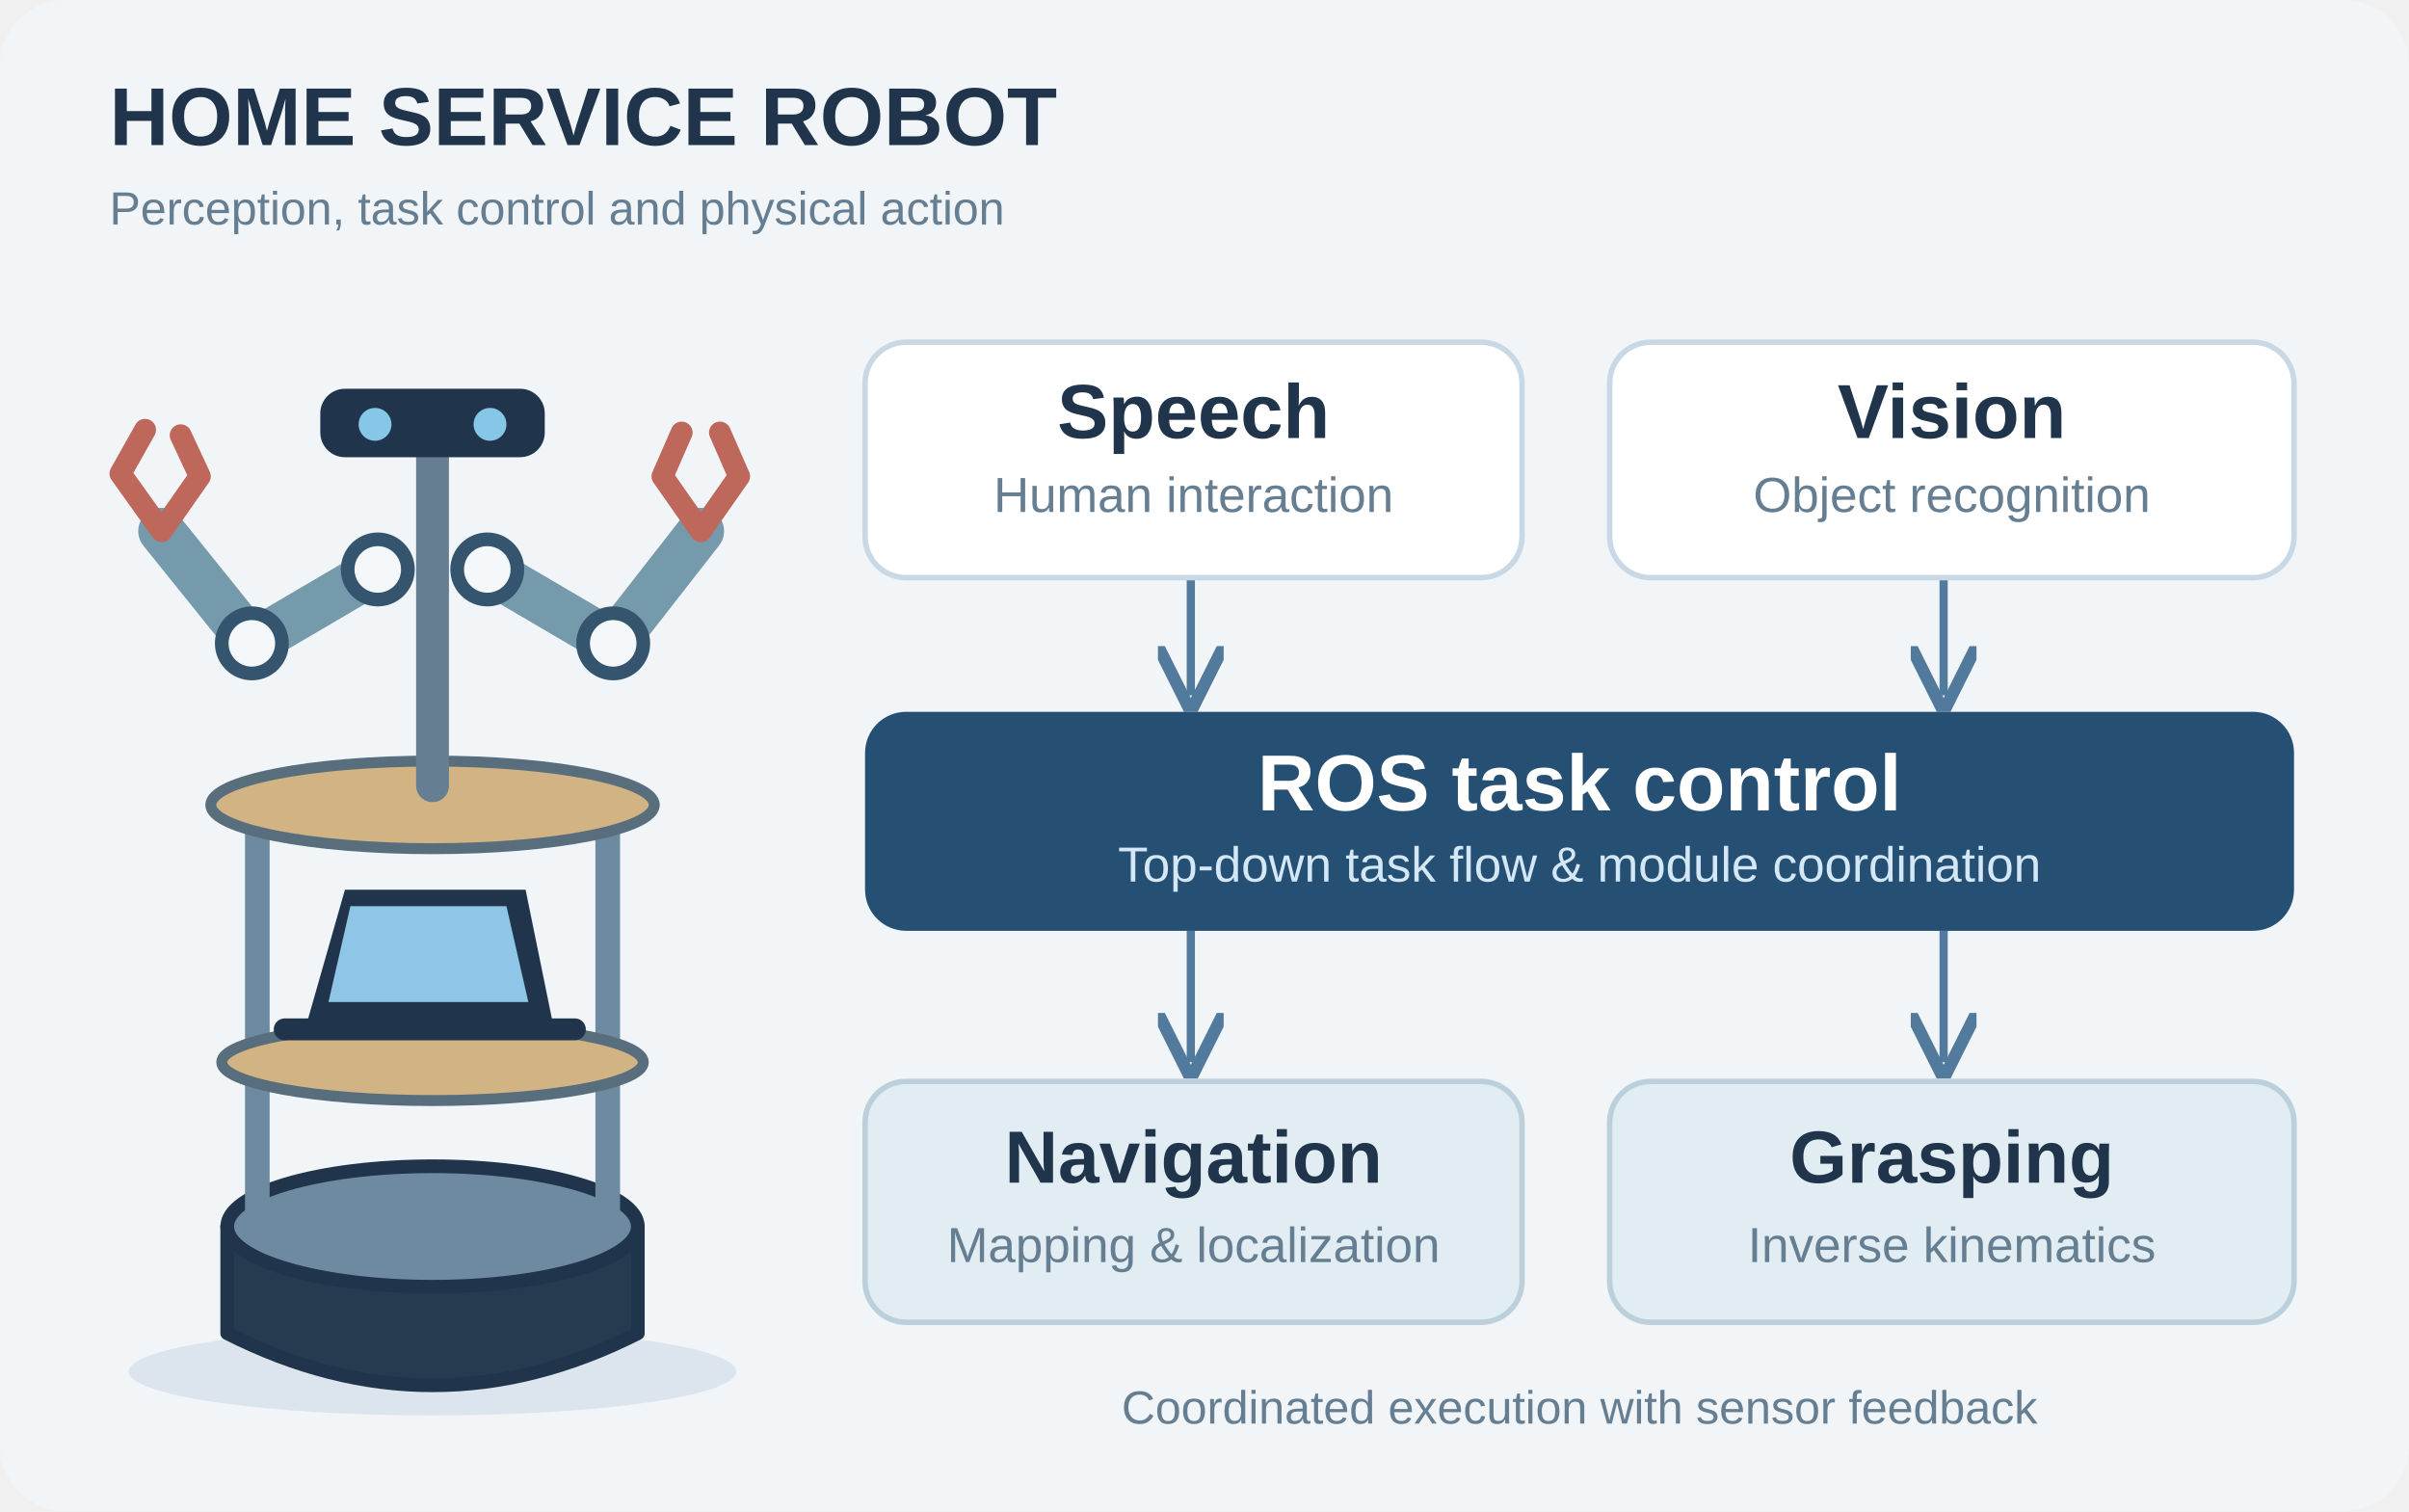
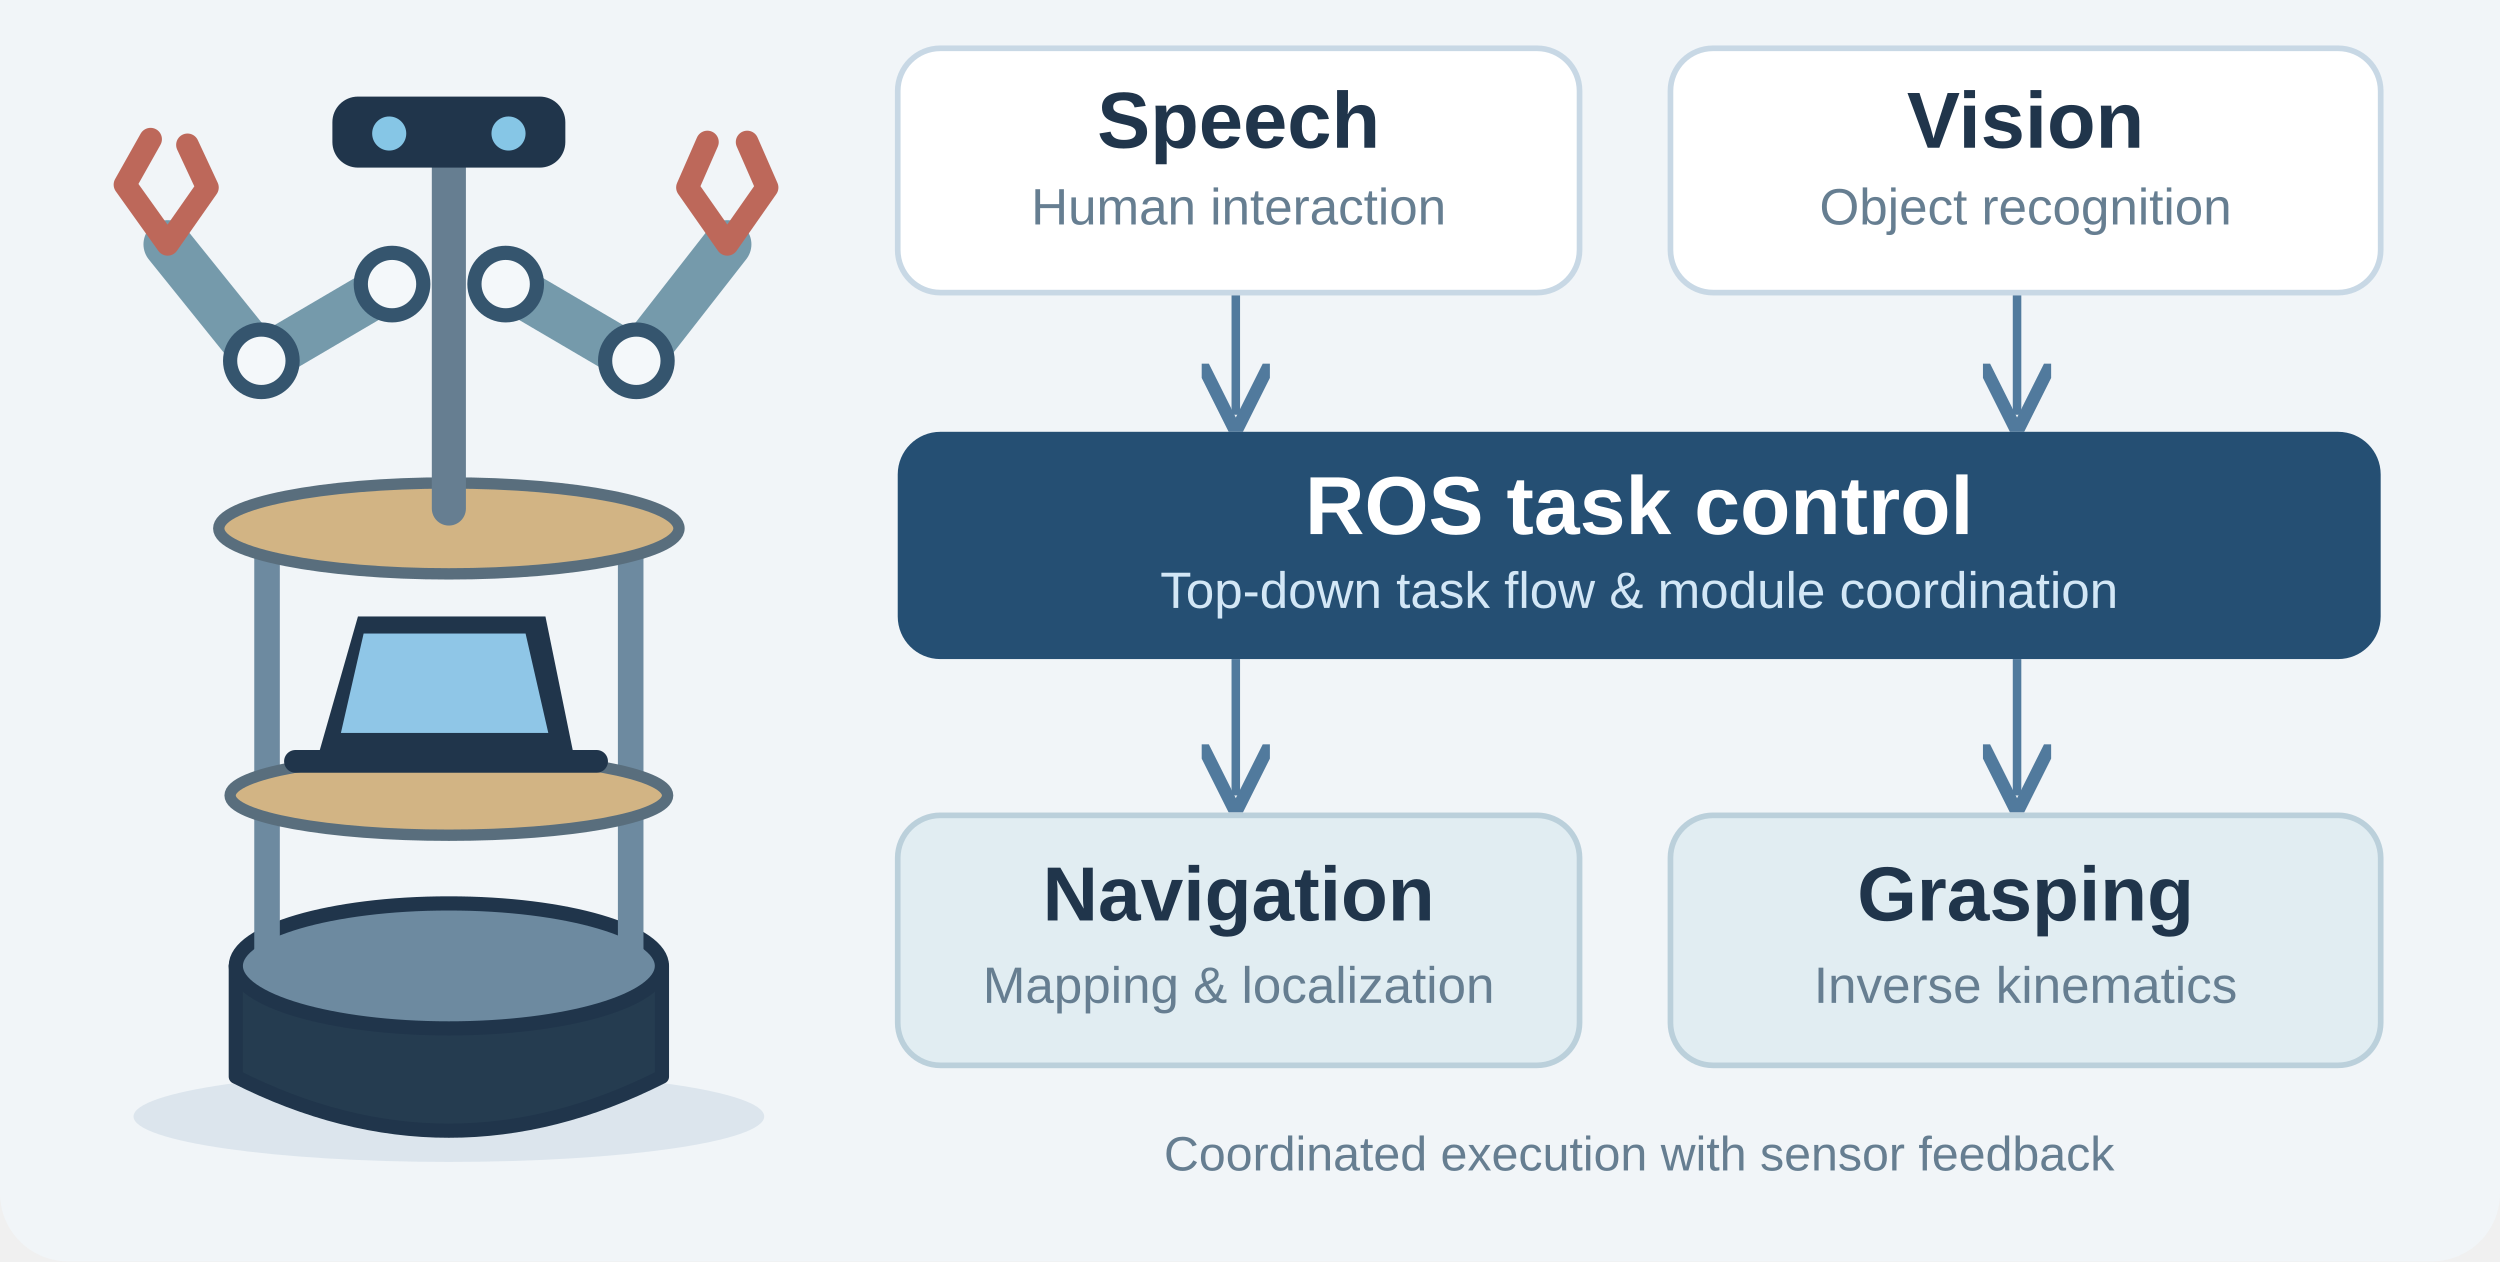
- <svg xmlns="http://www.w3.org/2000/svg" width="880" height="552" viewBox="0 0 880 552" role="img" aria-labelledby="title desc">
+ <svg xmlns="http://www.w3.org/2000/svg" width="880" height="444" viewBox="0 108 880 444" role="img" aria-labelledby="title desc">
  <defs>
    <marker id="arrow" markerWidth="8" markerHeight="8" refX="6" refY="4" orient="auto">
      <path d="M0 0L8 4L0 8" fill="none" stroke="#517a9d" stroke-width="1.5" />
    </marker>
  </defs>
  <rect width="880" height="552" rx="24" fill="#f1f5f8" />
-   <g font-family="Arial, sans-serif" fill="#20354b">
-     <text x="40" y="53" font-size="30" font-weight="700">HOME SERVICE ROBOT</text>
-     <text x="40" y="82" font-size="17" fill="#667e91">Perception, task control and physical action</text>
-   </g>
  <g transform="translate(22 96)" stroke-linecap="round" stroke-linejoin="round">
    <ellipse cx="136" cy="405" rx="111" ry="16" fill="#dce5ed" />
    <path d="M61 352V391Q136 429 211 391V352" fill="#253c50" stroke="#20354b" stroke-width="5" />
    <ellipse cx="136" cy="352" rx="75" ry="22" fill="#6d8aa0" stroke="#20354b" stroke-width="5" />
    <path d="M72 198V350M200 198V350M72 295H200" fill="none" stroke="#6d8aa0" stroke-width="9" />
    <ellipse cx="136" cy="292" rx="77" ry="14" fill="#d2b484" stroke="#596e7d" stroke-width="4" />
    <path d="M90 278L104 229H170L180 278Z" fill="#20354b" />
    <path d="M106 235H163L171 270H98Z" fill="#8fc6e7" />
    <path d="M82 280H188" stroke="#20354b" stroke-width="8" />
    <ellipse cx="136" cy="198" rx="81" ry="16" fill="#d2b484" stroke="#596e7d" stroke-width="4" />
    <path d="M136 191V65" stroke="#667e91" stroke-width="12" />
    <rect x="95" y="46" width="82" height="25" rx="9" fill="#20354b" />
    <circle cx="115" cy="59" r="6" fill="#86c6e6" />
    <circle cx="157" cy="59" r="6" fill="#86c6e6" />
    <path d="M116 112L70 139L37 98M156 112L202 139L234 98" fill="none" stroke="#759aab" stroke-width="17" />
    <g fill="#f4f8fa" stroke="#35556e" stroke-width="5">
      <circle cx="116" cy="112" r="11" />
      <circle cx="70" cy="139" r="11" />
      <circle cx="156" cy="112" r="11" />
      <circle cx="202" cy="139" r="11" />
    </g>
    <path d="M37 98L22 77L31 61M37 98L51 78L44 63M234 98L220 78L227 62M234 98L248 78L241 62" fill="none" stroke="#bd685a" stroke-width="8" />
  </g>
  <g stroke="#517a9d" stroke-width="3" fill="none" marker-end="url(#arrow)">
    <path d="M435 211V254" />
    <path d="M710 211V254" />
    <path d="M435 340V388" />
    <path d="M710 340V388" />
  </g>
  <g font-family="Arial, sans-serif" text-anchor="middle">
    <g fill="#fff" stroke="#c8d8e5" stroke-width="2">
      <rect x="316" y="125" width="240" height="86" rx="15" />
      <rect x="588" y="125" width="250" height="86" rx="15" />
    </g>
    <g fill="#20354b" font-size="28" font-weight="700">
      <text x="436" y="160">Speech</text>
      <text x="713" y="160">Vision</text>
    </g>
    <g fill="#667e91" font-size="18">
      <text x="436" y="187">Human interaction</text>
      <text x="713" y="187">Object recognition</text>
    </g>
    <rect x="316" y="260" width="522" height="80" rx="15" fill="#254f73" />
    <text x="577" y="296" fill="#fff" font-size="29" font-weight="700">ROS task control</text>
    <text x="577" y="322" fill="#d3e7f6" font-size="18">Top-down task flow &amp; module coordination</text>
    <g fill="#e1edf2" stroke="#bbd0db" stroke-width="2">
      <rect x="316" y="395" width="240" height="88" rx="15" />
      <rect x="588" y="395" width="250" height="88" rx="15" />
    </g>
    <g fill="#20354b" font-size="27" font-weight="700">
      <text x="436" y="432">Navigation</text>
      <text x="713" y="432">Grasping</text>
    </g>
    <g fill="#667e91" font-size="18">
      <text x="436" y="461">Mapping &amp; localization</text>
      <text x="713" y="461">Inverse kinematics</text>
    </g>
    <text x="577" y="520" fill="#667e91" font-size="17">Coordinated execution with sensor feedback</text>
  </g>
</svg>
